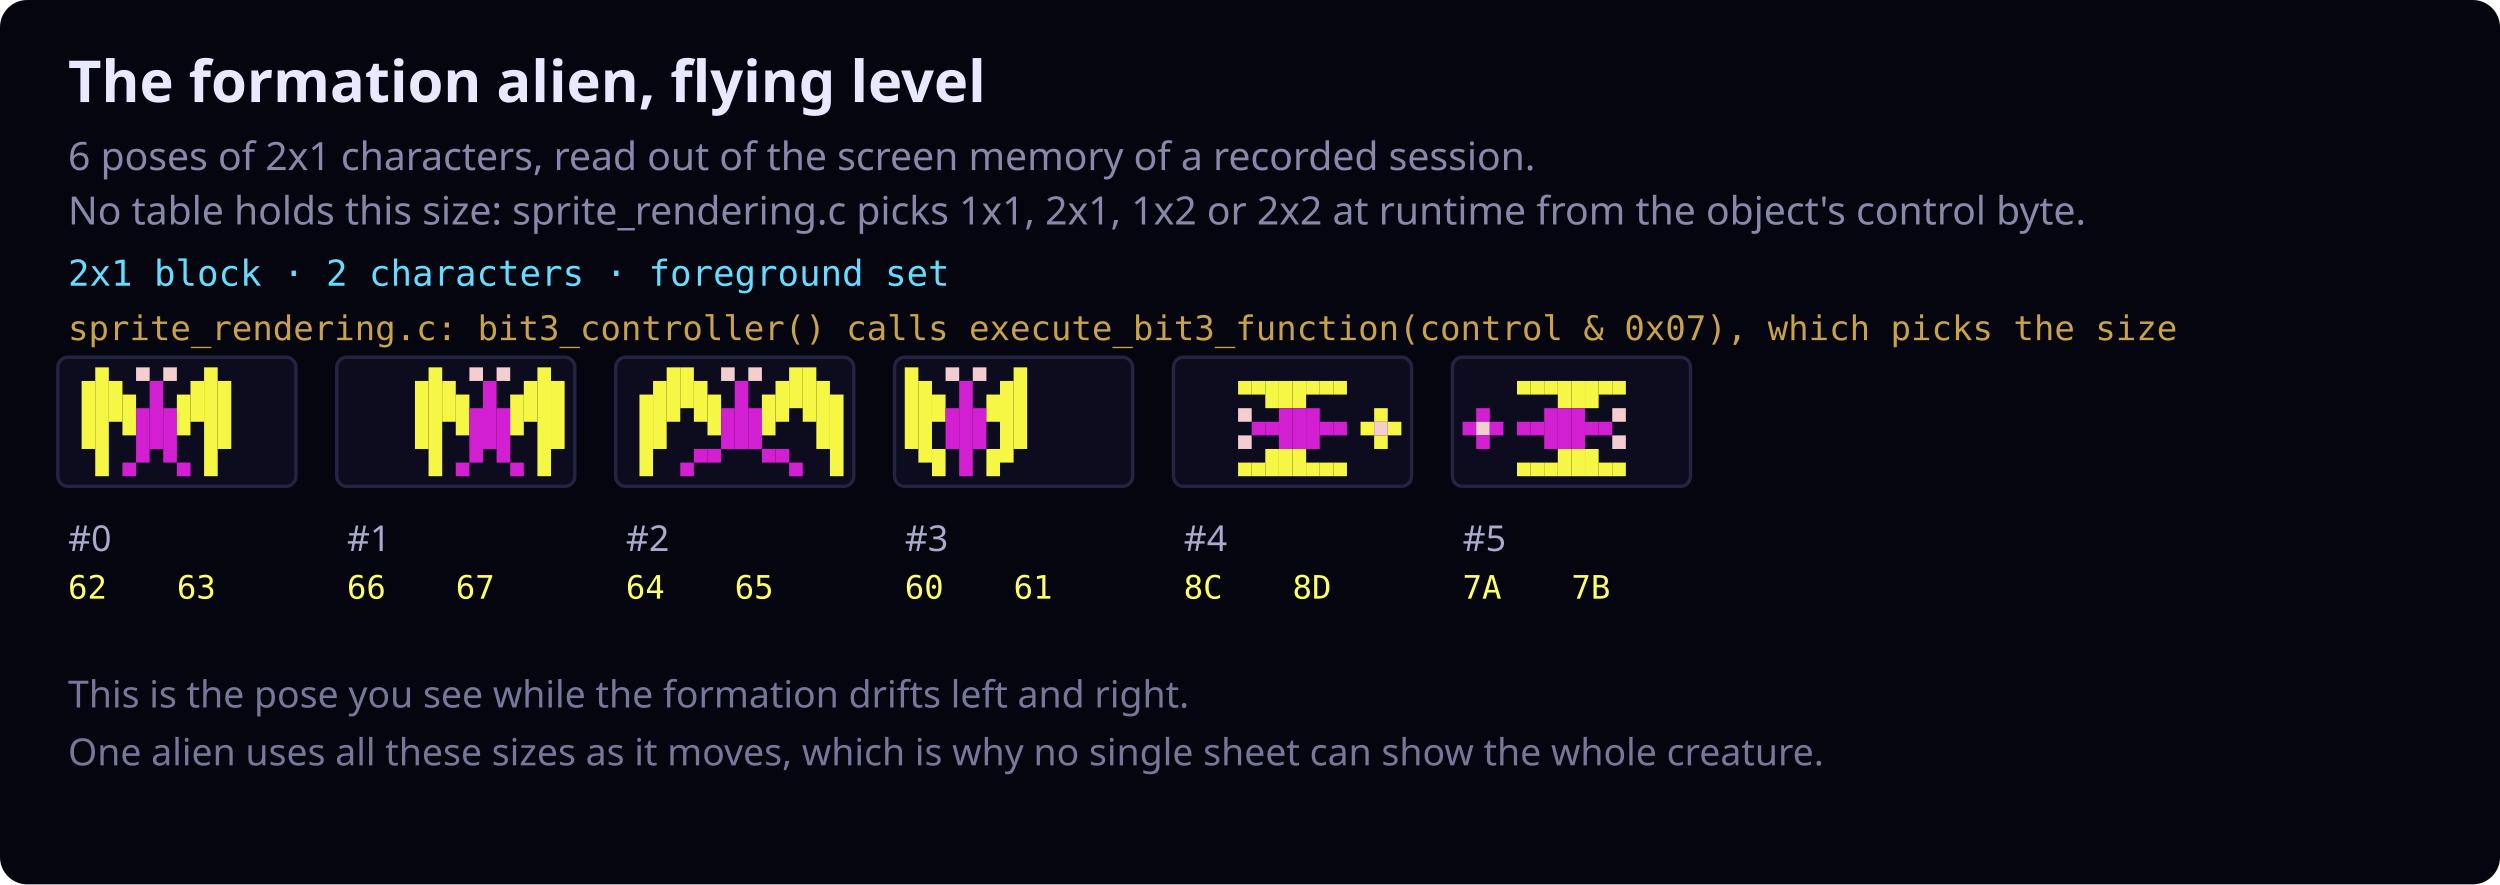
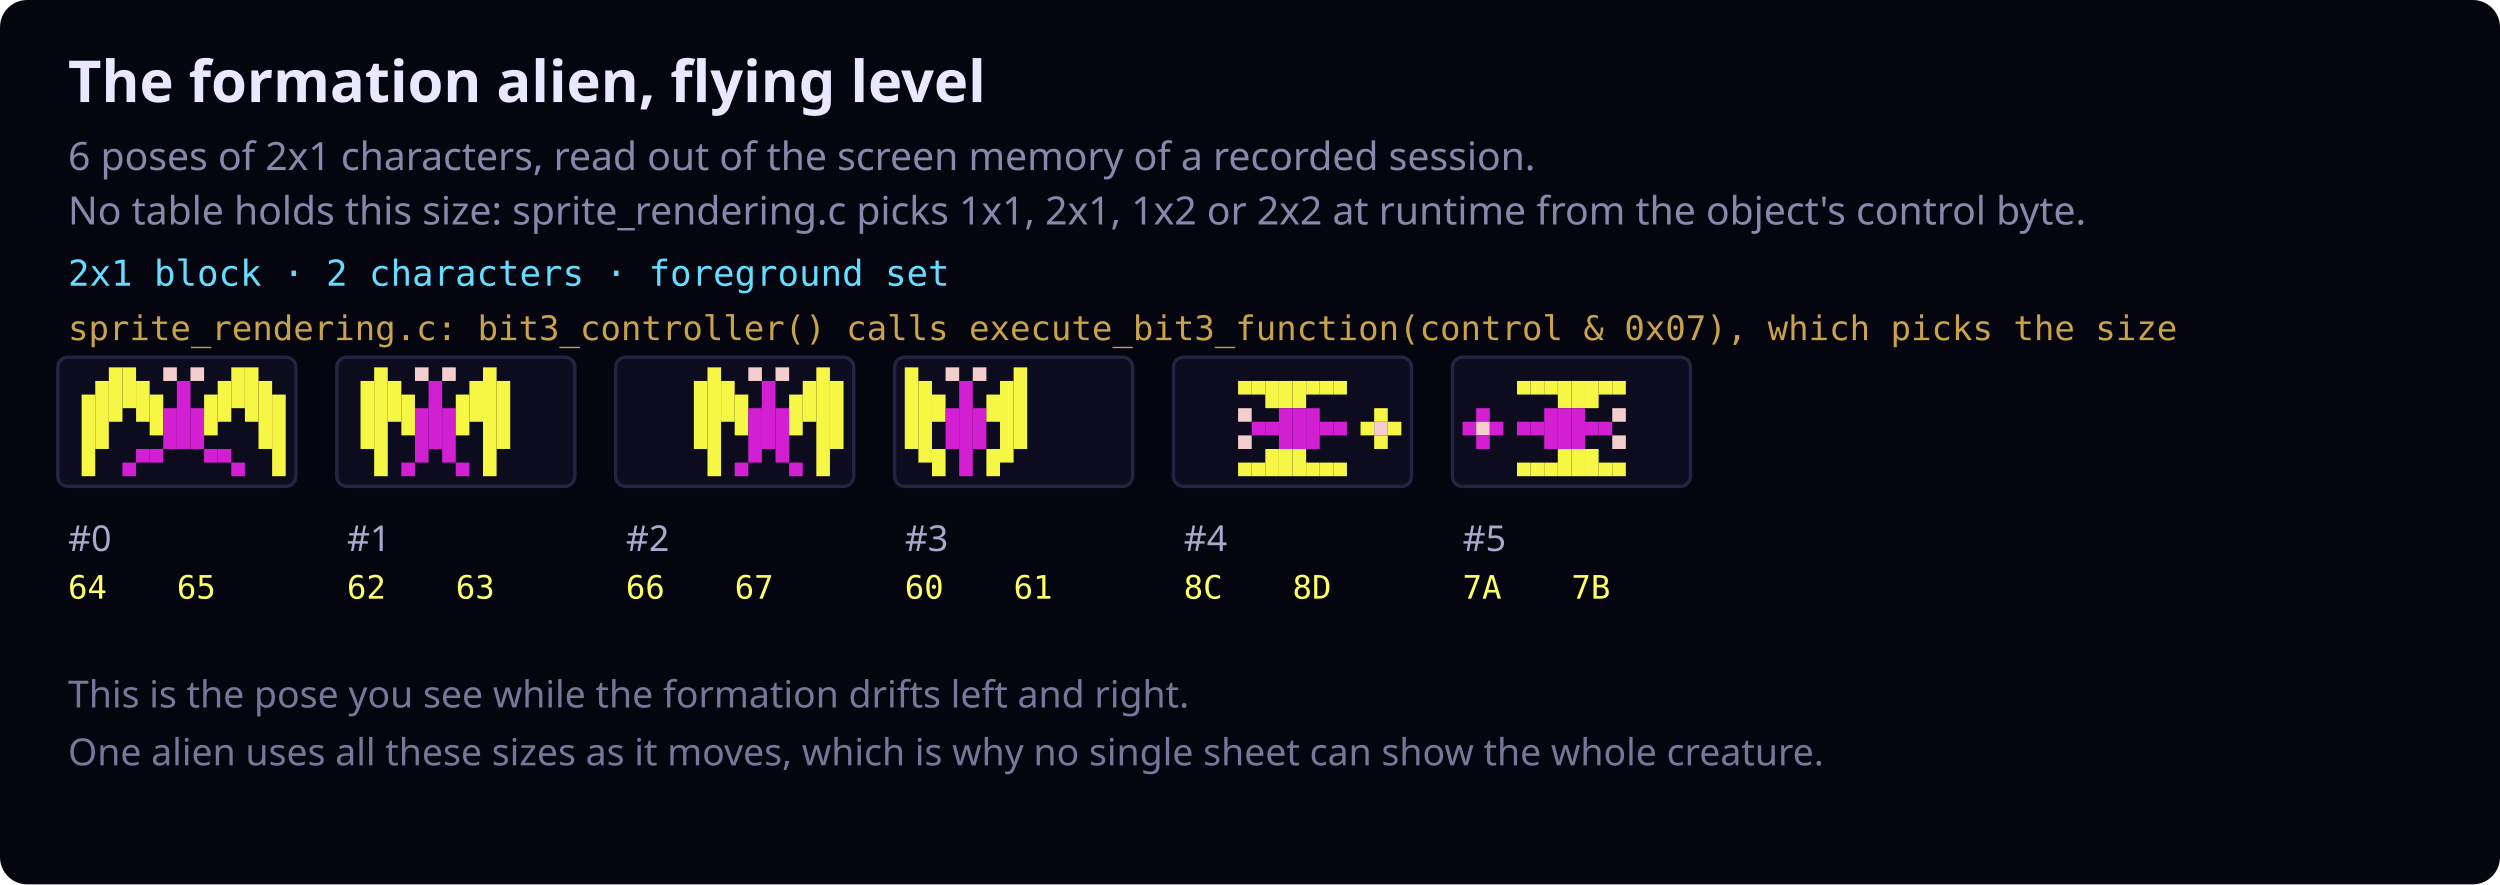
<svg xmlns="http://www.w3.org/2000/svg" width="735" height="260" viewBox="0 0 735 260" role="img" aria-label="Poses of the Phoenix formation alien flying level, each 2 by 1 characters, with the character codes listed.">
  <style>
  .bg{fill:#050510} .cell{fill:#0C0C1E;stroke:#242440;stroke-width:1}
  .h1{fill:#E8E8FF;font-family:'Segoe UI',system-ui,sans-serif;font-size:17px;font-weight:600}
  .sub{fill:#8888AA;font-family:'Segoe UI',system-ui,sans-serif;font-size:11.5px}
  .idx{fill:#FFFF66;font-family:monospace;font-size:9.5px}
  .lbl{fill:#AAAACC;font-family:'Segoe UI',system-ui,sans-serif;font-size:10.5px}
  .note{fill:#777799;font-family:'Segoe UI',system-ui,sans-serif;font-size:11px}
  .grp{fill:#66DDFF;font-family:monospace;font-size:10.5px}
  .src{fill:#C9A24A;font-family:monospace;font-size:10px}
</style>
  <rect class="bg" x="0" y="0" width="735" height="260" rx="8" />
  <text class="h1" x="20" y="30">The formation alien, flying level</text>
  <text class="sub" x="20" y="50">6 poses of 2x1 characters, read out of the screen memory of a recorded session.</text>
  <text class="sub" x="20" y="66">No table holds this size: sprite_rendering.c picks 1x1, 2x1, 1x2 or 2x2 at runtime from the object's control byte.</text>
  <text class="grp" x="20" y="84">2x1 block · 2 characters · foreground set</text>
  <text class="src" x="20" y="100">sprite_rendering.c: bit3_controller() calls execute_bit3_function(control &amp; 0x07), which picks the size</text>
  <rect class="cell" x="17" y="105" width="70" height="38" rx="3" />
-   <rect x="24" y="112" width="4" height="20" fill="#f6f644" />
-   <rect x="28" y="108" width="4" height="32" fill="#f6f644" />
-   <rect x="32" y="112" width="4" height="12" fill="#f6f644" />
-   <rect x="36" y="116" width="4" height="12" fill="#f6f644" />
+   <rect x="24" y="116" width="4" height="24" fill="#f6f644" />
+   <rect x="28" y="112" width="4" height="20" fill="#f6f644" />
+   <rect x="32" y="108" width="4" height="16" fill="#f6f644" />
+   <rect x="36" y="108" width="4" height="12" fill="#f6f644" />
  <rect x="36" y="136" width="4" height="4" fill="#d31fd2" />
-   <rect x="40" y="108" width="4" height="4" fill="#f4cdcf" />
-   <rect x="40" y="120" width="4" height="16" fill="#d31fd2" />
-   <rect x="44" y="112" width="4" height="20" fill="#d31fd2" />
+   <rect x="40" y="112" width="4" height="12" fill="#f6f644" />
+   <rect x="40" y="132" width="4" height="4" fill="#d31fd2" />
+   <rect x="44" y="116" width="4" height="12" fill="#f6f644" />
+   <rect x="44" y="132" width="4" height="4" fill="#d31fd2" />
  <rect x="48" y="108" width="4" height="4" fill="#f4cdcf" />
-   <rect x="48" y="120" width="4" height="16" fill="#d31fd2" />
-   <rect x="52" y="116" width="4" height="12" fill="#f6f644" />
-   <rect x="52" y="136" width="4" height="4" fill="#d31fd2" />
-   <rect x="56" y="112" width="4" height="12" fill="#f6f644" />
-   <rect x="60" y="108" width="4" height="32" fill="#f6f644" />
-   <rect x="64" y="112" width="4" height="20" fill="#f6f644" />
+   <rect x="48" y="120" width="4" height="12" fill="#d31fd2" />
+   <rect x="52" y="112" width="4" height="20" fill="#d31fd2" />
+   <rect x="56" y="108" width="4" height="4" fill="#f4cdcf" />
+   <rect x="56" y="120" width="4" height="12" fill="#d31fd2" />
+   <rect x="60" y="116" width="4" height="12" fill="#f6f644" />
+   <rect x="60" y="132" width="4" height="4" fill="#d31fd2" />
+   <rect x="64" y="112" width="4" height="12" fill="#f6f644" />
+   <rect x="64" y="132" width="4" height="4" fill="#d31fd2" />
+   <rect x="68" y="108" width="4" height="12" fill="#f6f644" />
+   <rect x="68" y="136" width="4" height="4" fill="#d31fd2" />
+   <rect x="72" y="108" width="4" height="16" fill="#f6f644" />
+   <rect x="76" y="112" width="4" height="20" fill="#f6f644" />
+   <rect x="80" y="116" width="4" height="24" fill="#f6f644" />
  <text class="lbl" x="20" y="162">#0</text>
-   <text class="idx" x="20" y="176">62</text>
-   <text class="idx" x="52" y="176">63</text>
+   <text class="idx" x="20" y="176">64</text>
+   <text class="idx" x="52" y="176">65</text>
  <rect class="cell" x="99" y="105" width="70" height="38" rx="3" />
-   <rect x="122" y="112" width="4" height="20" fill="#f6f644" />
-   <rect x="126" y="108" width="4" height="32" fill="#f6f644" />
-   <rect x="130" y="112" width="4" height="12" fill="#f6f644" />
+   <rect x="106" y="112" width="4" height="20" fill="#f6f644" />
+   <rect x="110" y="108" width="4" height="32" fill="#f6f644" />
+   <rect x="114" y="112" width="4" height="12" fill="#f6f644" />
+   <rect x="118" y="116" width="4" height="12" fill="#f6f644" />
+   <rect x="118" y="136" width="4" height="4" fill="#d31fd2" />
+   <rect x="122" y="108" width="4" height="4" fill="#f4cdcf" />
+   <rect x="122" y="120" width="4" height="16" fill="#d31fd2" />
+   <rect x="126" y="112" width="4" height="20" fill="#d31fd2" />
+   <rect x="130" y="108" width="4" height="4" fill="#f4cdcf" />
+   <rect x="130" y="120" width="4" height="16" fill="#d31fd2" />
  <rect x="134" y="116" width="4" height="12" fill="#f6f644" />
  <rect x="134" y="136" width="4" height="4" fill="#d31fd2" />
-   <rect x="138" y="108" width="4" height="4" fill="#f4cdcf" />
-   <rect x="138" y="120" width="4" height="16" fill="#d31fd2" />
-   <rect x="142" y="112" width="4" height="20" fill="#d31fd2" />
-   <rect x="146" y="108" width="4" height="4" fill="#f4cdcf" />
-   <rect x="146" y="120" width="4" height="16" fill="#d31fd2" />
-   <rect x="150" y="116" width="4" height="12" fill="#f6f644" />
-   <rect x="150" y="136" width="4" height="4" fill="#d31fd2" />
-   <rect x="154" y="112" width="4" height="12" fill="#f6f644" />
-   <rect x="158" y="108" width="4" height="32" fill="#f6f644" />
-   <rect x="162" y="112" width="4" height="20" fill="#f6f644" />
+   <rect x="138" y="112" width="4" height="12" fill="#f6f644" />
+   <rect x="142" y="108" width="4" height="32" fill="#f6f644" />
+   <rect x="146" y="112" width="4" height="20" fill="#f6f644" />
  <text class="lbl" x="102" y="162">#1</text>
-   <text class="idx" x="102" y="176">66</text>
-   <text class="idx" x="134" y="176">67</text>
+   <text class="idx" x="102" y="176">62</text>
+   <text class="idx" x="134" y="176">63</text>
  <rect class="cell" x="181" y="105" width="70" height="38" rx="3" />
-   <rect x="188" y="116" width="4" height="24" fill="#f6f644" />
-   <rect x="192" y="112" width="4" height="20" fill="#f6f644" />
-   <rect x="196" y="108" width="4" height="16" fill="#f6f644" />
-   <rect x="200" y="108" width="4" height="12" fill="#f6f644" />
-   <rect x="200" y="136" width="4" height="4" fill="#d31fd2" />
-   <rect x="204" y="112" width="4" height="12" fill="#f6f644" />
-   <rect x="204" y="132" width="4" height="4" fill="#d31fd2" />
-   <rect x="208" y="116" width="4" height="12" fill="#f6f644" />
-   <rect x="208" y="132" width="4" height="4" fill="#d31fd2" />
-   <rect x="212" y="108" width="4" height="4" fill="#f4cdcf" />
-   <rect x="212" y="120" width="4" height="12" fill="#d31fd2" />
-   <rect x="216" y="112" width="4" height="20" fill="#d31fd2" />
+   <rect x="204" y="112" width="4" height="20" fill="#f6f644" />
+   <rect x="208" y="108" width="4" height="32" fill="#f6f644" />
+   <rect x="212" y="112" width="4" height="12" fill="#f6f644" />
+   <rect x="216" y="116" width="4" height="12" fill="#f6f644" />
+   <rect x="216" y="136" width="4" height="4" fill="#d31fd2" />
  <rect x="220" y="108" width="4" height="4" fill="#f4cdcf" />
-   <rect x="220" y="120" width="4" height="12" fill="#d31fd2" />
-   <rect x="224" y="116" width="4" height="12" fill="#f6f644" />
-   <rect x="224" y="132" width="4" height="4" fill="#d31fd2" />
-   <rect x="228" y="112" width="4" height="12" fill="#f6f644" />
-   <rect x="228" y="132" width="4" height="4" fill="#d31fd2" />
-   <rect x="232" y="108" width="4" height="12" fill="#f6f644" />
+   <rect x="220" y="120" width="4" height="16" fill="#d31fd2" />
+   <rect x="224" y="112" width="4" height="20" fill="#d31fd2" />
+   <rect x="228" y="108" width="4" height="4" fill="#f4cdcf" />
+   <rect x="228" y="120" width="4" height="16" fill="#d31fd2" />
+   <rect x="232" y="116" width="4" height="12" fill="#f6f644" />
  <rect x="232" y="136" width="4" height="4" fill="#d31fd2" />
-   <rect x="236" y="108" width="4" height="16" fill="#f6f644" />
-   <rect x="240" y="112" width="4" height="20" fill="#f6f644" />
-   <rect x="244" y="116" width="4" height="24" fill="#f6f644" />
+   <rect x="236" y="112" width="4" height="12" fill="#f6f644" />
+   <rect x="240" y="108" width="4" height="32" fill="#f6f644" />
+   <rect x="244" y="112" width="4" height="20" fill="#f6f644" />
  <text class="lbl" x="184" y="162">#2</text>
-   <text class="idx" x="184" y="176">64</text>
-   <text class="idx" x="216" y="176">65</text>
+   <text class="idx" x="184" y="176">66</text>
+   <text class="idx" x="216" y="176">67</text>
  <rect class="cell" x="263" y="105" width="70" height="38" rx="3" />
  <rect x="266" y="108" width="4" height="24" fill="#f6f644" />
  <rect x="270" y="112" width="4" height="24" fill="#f6f644" />
  <rect x="274" y="116" width="4" height="8" fill="#f6f644" />
  <rect x="274" y="132" width="4" height="8" fill="#f6f644" />
  <rect x="278" y="108" width="4" height="4" fill="#f4cdcf" />
  <rect x="278" y="120" width="4" height="12" fill="#d31fd2" />
  <rect x="282" y="112" width="4" height="28" fill="#d31fd2" />
  <rect x="286" y="108" width="4" height="4" fill="#f4cdcf" />
  <rect x="286" y="120" width="4" height="12" fill="#d31fd2" />
  <rect x="290" y="116" width="4" height="8" fill="#f6f644" />
  <rect x="290" y="132" width="4" height="8" fill="#f6f644" />
  <rect x="294" y="112" width="4" height="24" fill="#f6f644" />
  <rect x="298" y="108" width="4" height="24" fill="#f6f644" />
  <text class="lbl" x="266" y="162">#3</text>
  <text class="idx" x="266" y="176">60</text>
  <text class="idx" x="298" y="176">61</text>
  <rect class="cell" x="345" y="105" width="70" height="38" rx="3" />
  <rect x="364" y="112" width="4" height="4" fill="#f6f644" />
  <rect x="364" y="120" width="4" height="4" fill="#f4cdcf" />
  <rect x="364" y="128" width="4" height="4" fill="#f4cdcf" />
  <rect x="364" y="136" width="4" height="4" fill="#f6f644" />
  <rect x="368" y="112" width="4" height="4" fill="#f6f644" />
  <rect x="368" y="124" width="4" height="4" fill="#d31fd2" />
  <rect x="368" y="136" width="4" height="4" fill="#f6f644" />
  <rect x="372" y="112" width="4" height="8" fill="#f6f644" />
  <rect x="372" y="124" width="4" height="4" fill="#d31fd2" />
  <rect x="372" y="132" width="4" height="8" fill="#f6f644" />
  <rect x="376" y="112" width="4" height="8" fill="#f6f644" />
  <rect x="376" y="120" width="4" height="12" fill="#d31fd2" />
  <rect x="376" y="132" width="4" height="8" fill="#f6f644" />
  <rect x="380" y="112" width="4" height="8" fill="#f6f644" />
  <rect x="380" y="120" width="4" height="12" fill="#d31fd2" />
  <rect x="380" y="132" width="4" height="8" fill="#f6f644" />
  <rect x="384" y="112" width="4" height="4" fill="#f6f644" />
  <rect x="384" y="120" width="4" height="12" fill="#d31fd2" />
  <rect x="384" y="136" width="4" height="4" fill="#f6f644" />
  <rect x="388" y="112" width="4" height="4" fill="#f6f644" />
  <rect x="388" y="124" width="4" height="4" fill="#d31fd2" />
  <rect x="388" y="136" width="4" height="4" fill="#f6f644" />
  <rect x="392" y="112" width="4" height="4" fill="#f6f644" />
  <rect x="392" y="124" width="4" height="4" fill="#d31fd2" />
  <rect x="392" y="136" width="4" height="4" fill="#f6f644" />
  <rect x="400" y="124" width="4" height="4" fill="#f6f644" />
  <rect x="404" y="120" width="4" height="4" fill="#f6f644" />
  <rect x="404" y="124" width="4" height="4" fill="#f4cdcf" />
  <rect x="404" y="128" width="4" height="4" fill="#f6f644" />
  <rect x="408" y="124" width="4" height="4" fill="#f6f644" />
  <text class="lbl" x="348" y="162">#4</text>
  <text class="idx" x="348" y="176">8C</text>
  <text class="idx" x="380" y="176">8D</text>
  <rect class="cell" x="427" y="105" width="70" height="38" rx="3" />
  <rect x="430" y="124" width="4" height="4" fill="#d31fd2" />
  <rect x="434" y="120" width="4" height="4" fill="#d31fd2" />
  <rect x="434" y="124" width="4" height="4" fill="#f4cdcf" />
  <rect x="434" y="128" width="4" height="4" fill="#d31fd2" />
  <rect x="438" y="124" width="4" height="4" fill="#d31fd2" />
  <rect x="446" y="112" width="4" height="4" fill="#f6f644" />
  <rect x="446" y="124" width="4" height="4" fill="#d31fd2" />
  <rect x="446" y="136" width="4" height="4" fill="#f6f644" />
  <rect x="450" y="112" width="4" height="4" fill="#f6f644" />
  <rect x="450" y="124" width="4" height="4" fill="#d31fd2" />
  <rect x="450" y="136" width="4" height="4" fill="#f6f644" />
  <rect x="454" y="112" width="4" height="4" fill="#f6f644" />
  <rect x="454" y="120" width="4" height="12" fill="#d31fd2" />
  <rect x="454" y="136" width="4" height="4" fill="#f6f644" />
  <rect x="458" y="112" width="4" height="8" fill="#f6f644" />
  <rect x="458" y="120" width="4" height="12" fill="#d31fd2" />
  <rect x="458" y="132" width="4" height="8" fill="#f6f644" />
  <rect x="462" y="112" width="4" height="8" fill="#f6f644" />
  <rect x="462" y="120" width="4" height="12" fill="#d31fd2" />
  <rect x="462" y="132" width="4" height="8" fill="#f6f644" />
  <rect x="466" y="112" width="4" height="8" fill="#f6f644" />
  <rect x="466" y="124" width="4" height="4" fill="#d31fd2" />
  <rect x="466" y="132" width="4" height="8" fill="#f6f644" />
  <rect x="470" y="112" width="4" height="4" fill="#f6f644" />
  <rect x="470" y="124" width="4" height="4" fill="#d31fd2" />
  <rect x="470" y="136" width="4" height="4" fill="#f6f644" />
  <rect x="474" y="112" width="4" height="4" fill="#f6f644" />
  <rect x="474" y="120" width="4" height="4" fill="#f4cdcf" />
  <rect x="474" y="128" width="4" height="4" fill="#f4cdcf" />
  <rect x="474" y="136" width="4" height="4" fill="#f6f644" />
  <text class="lbl" x="430" y="162">#5</text>
  <text class="idx" x="430" y="176">7A</text>
  <text class="idx" x="462" y="176">7B</text>
  <text class="note" x="20" y="208">This is the pose you see while the formation drifts left and right.</text>
  <text class="note" x="20" y="225">One alien uses all these sizes as it moves, which is why no single sheet can show the whole creature.</text>
</svg>
